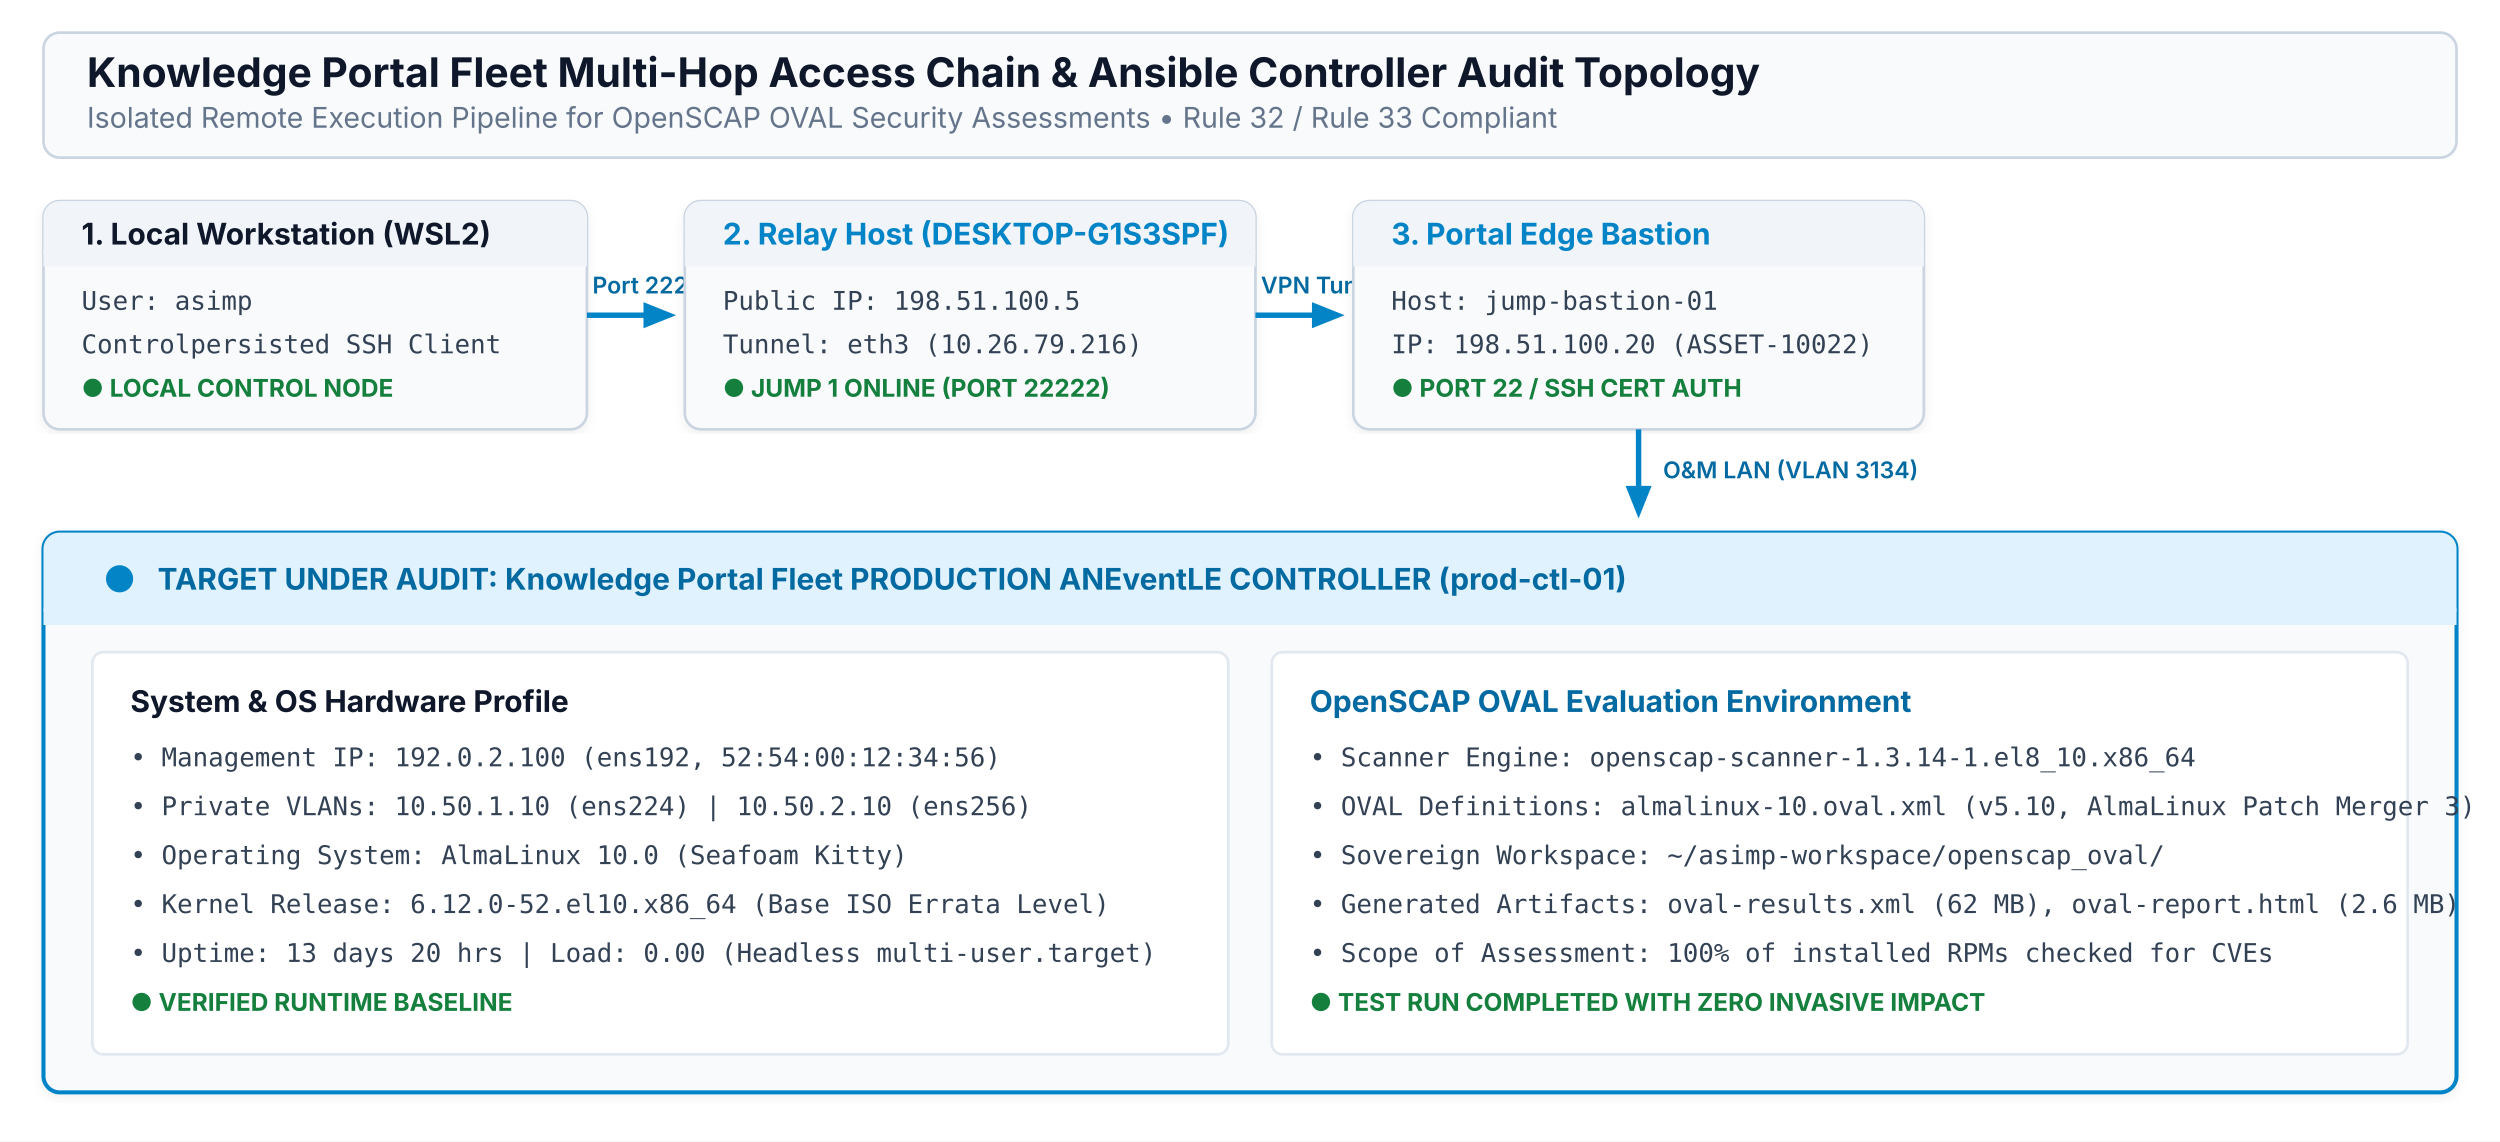
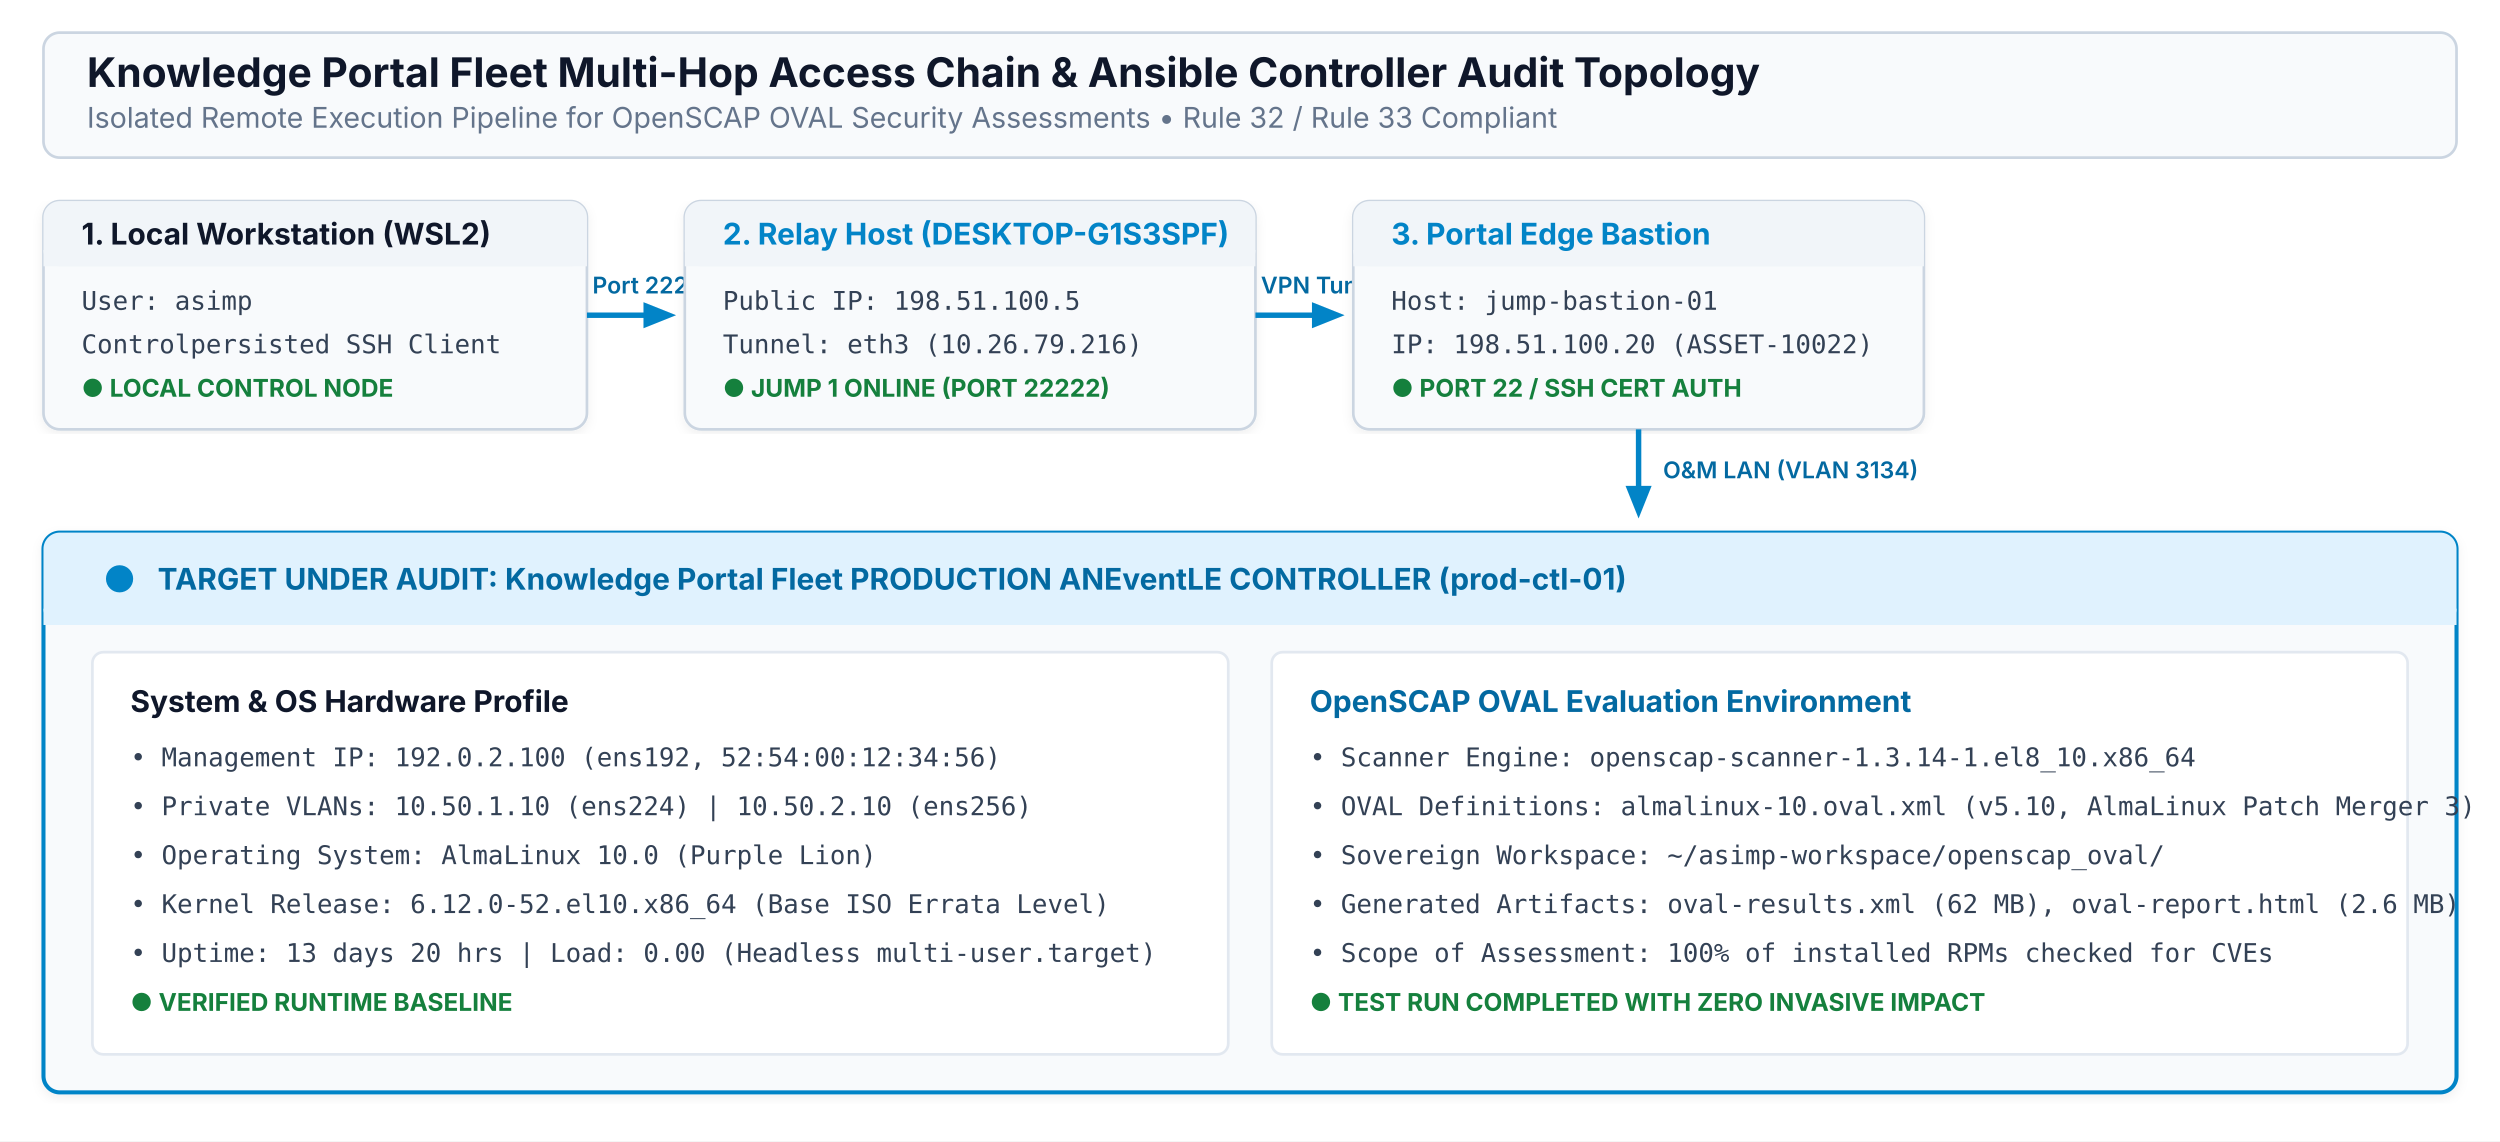
<svg xmlns="http://www.w3.org/2000/svg" viewBox="0 0 920 420" width="100%" height="100%">
  <defs>
    <style>
      .bg { fill: #FFFFFF; }
      .title { font-family: 'Inter', system-ui, -apple-system, sans-serif; font-size: 15px; font-weight: 700; fill: #0F172A; }
      .sub { font-family: 'Inter', system-ui, -apple-system, sans-serif; font-size: 10.5px; fill: #64748B; }
      .node-header { font-family: 'Inter', system-ui, -apple-system, sans-serif; font-size: 11px; font-weight: 700; }
      .node-meta { font-family: 'JetBrains Mono', 'Fira Code', monospace; font-size: 9.5px; fill: #334155; }
      .node-status { font-family: 'Inter', system-ui, -apple-system, sans-serif; font-size: 9px; font-weight: 700; fill: #15803D; }
      .badge { font-family: 'Inter', system-ui, -apple-system, sans-serif; font-size: 9.5px; font-weight: 700; fill: #FFFFFF; }
      .conn-label { font-family: 'Inter', system-ui, -apple-system, sans-serif; font-size: 8.5px; fill: #0369A1; font-weight: 600; }
    </style>
    <filter id="shadow" x="-2%" y="-2%" width="104%" height="104%">
      <feDropShadow dx="0" dy="1.5" stdDeviation="2" flood-color="#0F172A" flood-opacity="0.06" />
    </filter>
    <marker id="arrow" viewBox="0 0 10 10" refX="6" refY="5" markerWidth="6" markerHeight="6" orient="auto-start-reverse">
      <path d="M 0 1 L 10 5 L 0 9 z" fill="#0284C7" />
    </marker>
  </defs>
  <rect width="920" height="420" class="bg" />
  <rect x="16" y="12" width="888" height="46" rx="6" fill="#F8FAFC" stroke="#CBD5E1" stroke-width="1" />
  <text x="32" y="32" class="title">Knowledge Portal Fleet Multi-Hop Access Chain &amp; Ansible Controller Audit Topology</text>
  <text x="32" y="47" class="sub">Isolated Remote Execution Pipeline for OpenSCAP OVAL Security Assessments • Rule 32 / Rule 33 Compliant</text>
  <g transform="translate(16, 74)">
    <rect width="200" height="84" rx="6" fill="#F8FAFC" stroke="#CBD5E1" stroke-width="1" filter="url(#shadow)" />
    <rect width="200" height="24" rx="6" fill="#F1F5F9" />
    <rect y="18" width="200" height="6" fill="#F1F5F9" />
    <text x="14" y="16" class="node-header" fill="#0F172A">1. Local Workstation (WSL2)</text>
    <text x="14" y="40" class="node-meta">User: asimp</text>
    <text x="14" y="56" class="node-meta">Controlpersisted SSH Client</text>
    <text x="14" y="72" class="node-status">● LOCAL CONTROL NODE</text>
  </g>
  <path d="M 216 116 L 244 116" stroke="#0284C7" stroke-width="2" marker-end="url(#arrow)" fill="none" />
  <text x="218" y="108" class="conn-label">Port 22222</text>
  <g transform="translate(252, 74)">
    <rect width="210" height="84" rx="6" fill="#F8FAFC" stroke="#CBD5E1" stroke-width="1" filter="url(#shadow)" />
    <rect width="210" height="24" rx="6" fill="#F1F5F9" />
    <rect y="18" width="210" height="6" fill="#F1F5F9" />
    <text x="14" y="16" class="node-header" fill="#0284C7">2. Relay Host (DESKTOP-G1S3SPF)</text>
    <text x="14" y="40" class="node-meta">Public IP: 198.51.100.5</text>
    <text x="14" y="56" class="node-meta">Tunnel: eth3 (10.26.79.216)</text>
    <text x="14" y="72" class="node-status">● JUMP 1 ONLINE (PORT 22222)</text>
  </g>
  <path d="M 462 116 L 490 116" stroke="#0284C7" stroke-width="2" marker-end="url(#arrow)" fill="none" />
  <text x="464" y="108" class="conn-label">VPN Tunnel</text>
  <g transform="translate(498, 74)">
    <rect width="210" height="84" rx="6" fill="#F8FAFC" stroke="#CBD5E1" stroke-width="1" filter="url(#shadow)" />
    <rect width="210" height="24" rx="6" fill="#F1F5F9" />
    <rect y="18" width="210" height="6" fill="#F1F5F9" />
    <text x="14" y="16" class="node-header" fill="#0284C7">3. Portal Edge Bastion</text>
    <text x="14" y="40" class="node-meta">Host: jump-bastion-01</text>
    <text x="14" y="56" class="node-meta">IP: 198.51.100.20 (ASSET-10022)</text>
    <text x="14" y="72" class="node-status">● PORT 22 / SSH CERT AUTH</text>
  </g>
  <path d="M 603 158 L 603 186" stroke="#0284C7" stroke-width="2" marker-end="url(#arrow)" fill="none" />
  <text x="612" y="176" class="conn-label">O&amp;M LAN (VLAN 3134)</text>
  <g transform="translate(16, 196)">
    <rect width="888" height="206" rx="6" fill="#F8FAFC" stroke="#0284C7" stroke-width="1.5" filter="url(#shadow)" />
    <rect width="888" height="34" rx="6" fill="#E0F2FE" />
    <rect y="28" width="888" height="6" fill="#E0F2FE" />
    <circle cx="28" cy="17" r="5" fill="#0284C7" />
    <text x="42" y="21" class="node-header" fill="#0369A1">TARGET UNDER AUDIT: Knowledge Portal Fleet PRODUCTION ANEventLE CONTROLLER (prod-ctl-01)</text>
    <rect x="18" y="44" width="418" height="148" rx="4" fill="#FFFFFF" stroke="#E2E8F0" />
    <text x="32" y="66" class="node-header" fill="#0F172A">System &amp; OS Hardware Profile</text>
    <text x="32" y="86" class="node-meta">• Management IP: 192.0.2.100 (ens192, 52:54:00:12:34:56)</text>
    <text x="32" y="104" class="node-meta">• Private VLANs: 10.50.1.10 (ens224) | 10.50.2.10 (ens256)</text>
-     <text x="32" y="122" class="node-meta">• Operating System: AlmaLinux 10.0 (Seafoam Kitty)</text>
+     <text x="32" y="122" class="node-meta">• Operating System: AlmaLinux 10.0 (Purple Lion)</text>
    <text x="32" y="140" class="node-meta">• Kernel Release: 6.12.0-52.el10.x86_64 (Base ISO Errata Level)</text>
    <text x="32" y="158" class="node-meta">• Uptime: 13 days 20 hrs | Load: 0.00 (Headless multi-user.target)</text>
    <text x="32" y="176" class="node-status">● VERIFIED RUNTIME BASELINE</text>
    <rect x="452" y="44" width="418" height="148" rx="4" fill="#FFFFFF" stroke="#E2E8F0" />
    <text x="466" y="66" class="node-header" fill="#0369A1">OpenSCAP OVAL Evaluation Environment</text>
    <text x="466" y="86" class="node-meta">• Scanner Engine: openscap-scanner-1.3.14-1.el8_10.x86_64</text>
    <text x="466" y="104" class="node-meta">• OVAL Definitions: almalinux-10.oval.xml (v5.10, AlmaLinux Patch Merger 3)</text>
    <text x="466" y="122" class="node-meta">• Sovereign Workspace: ~/asimp-workspace/openscap_oval/</text>
    <text x="466" y="140" class="node-meta">• Generated Artifacts: oval-results.xml (62 MB), oval-report.html (2.6 MB)</text>
    <text x="466" y="158" class="node-meta">• Scope of Assessment: 100% of installed RPMs checked for CVEs</text>
    <text x="466" y="176" class="node-status">● TEST RUN COMPLETED WITH ZERO INVASIVE IMPACT</text>
  </g>
</svg>
